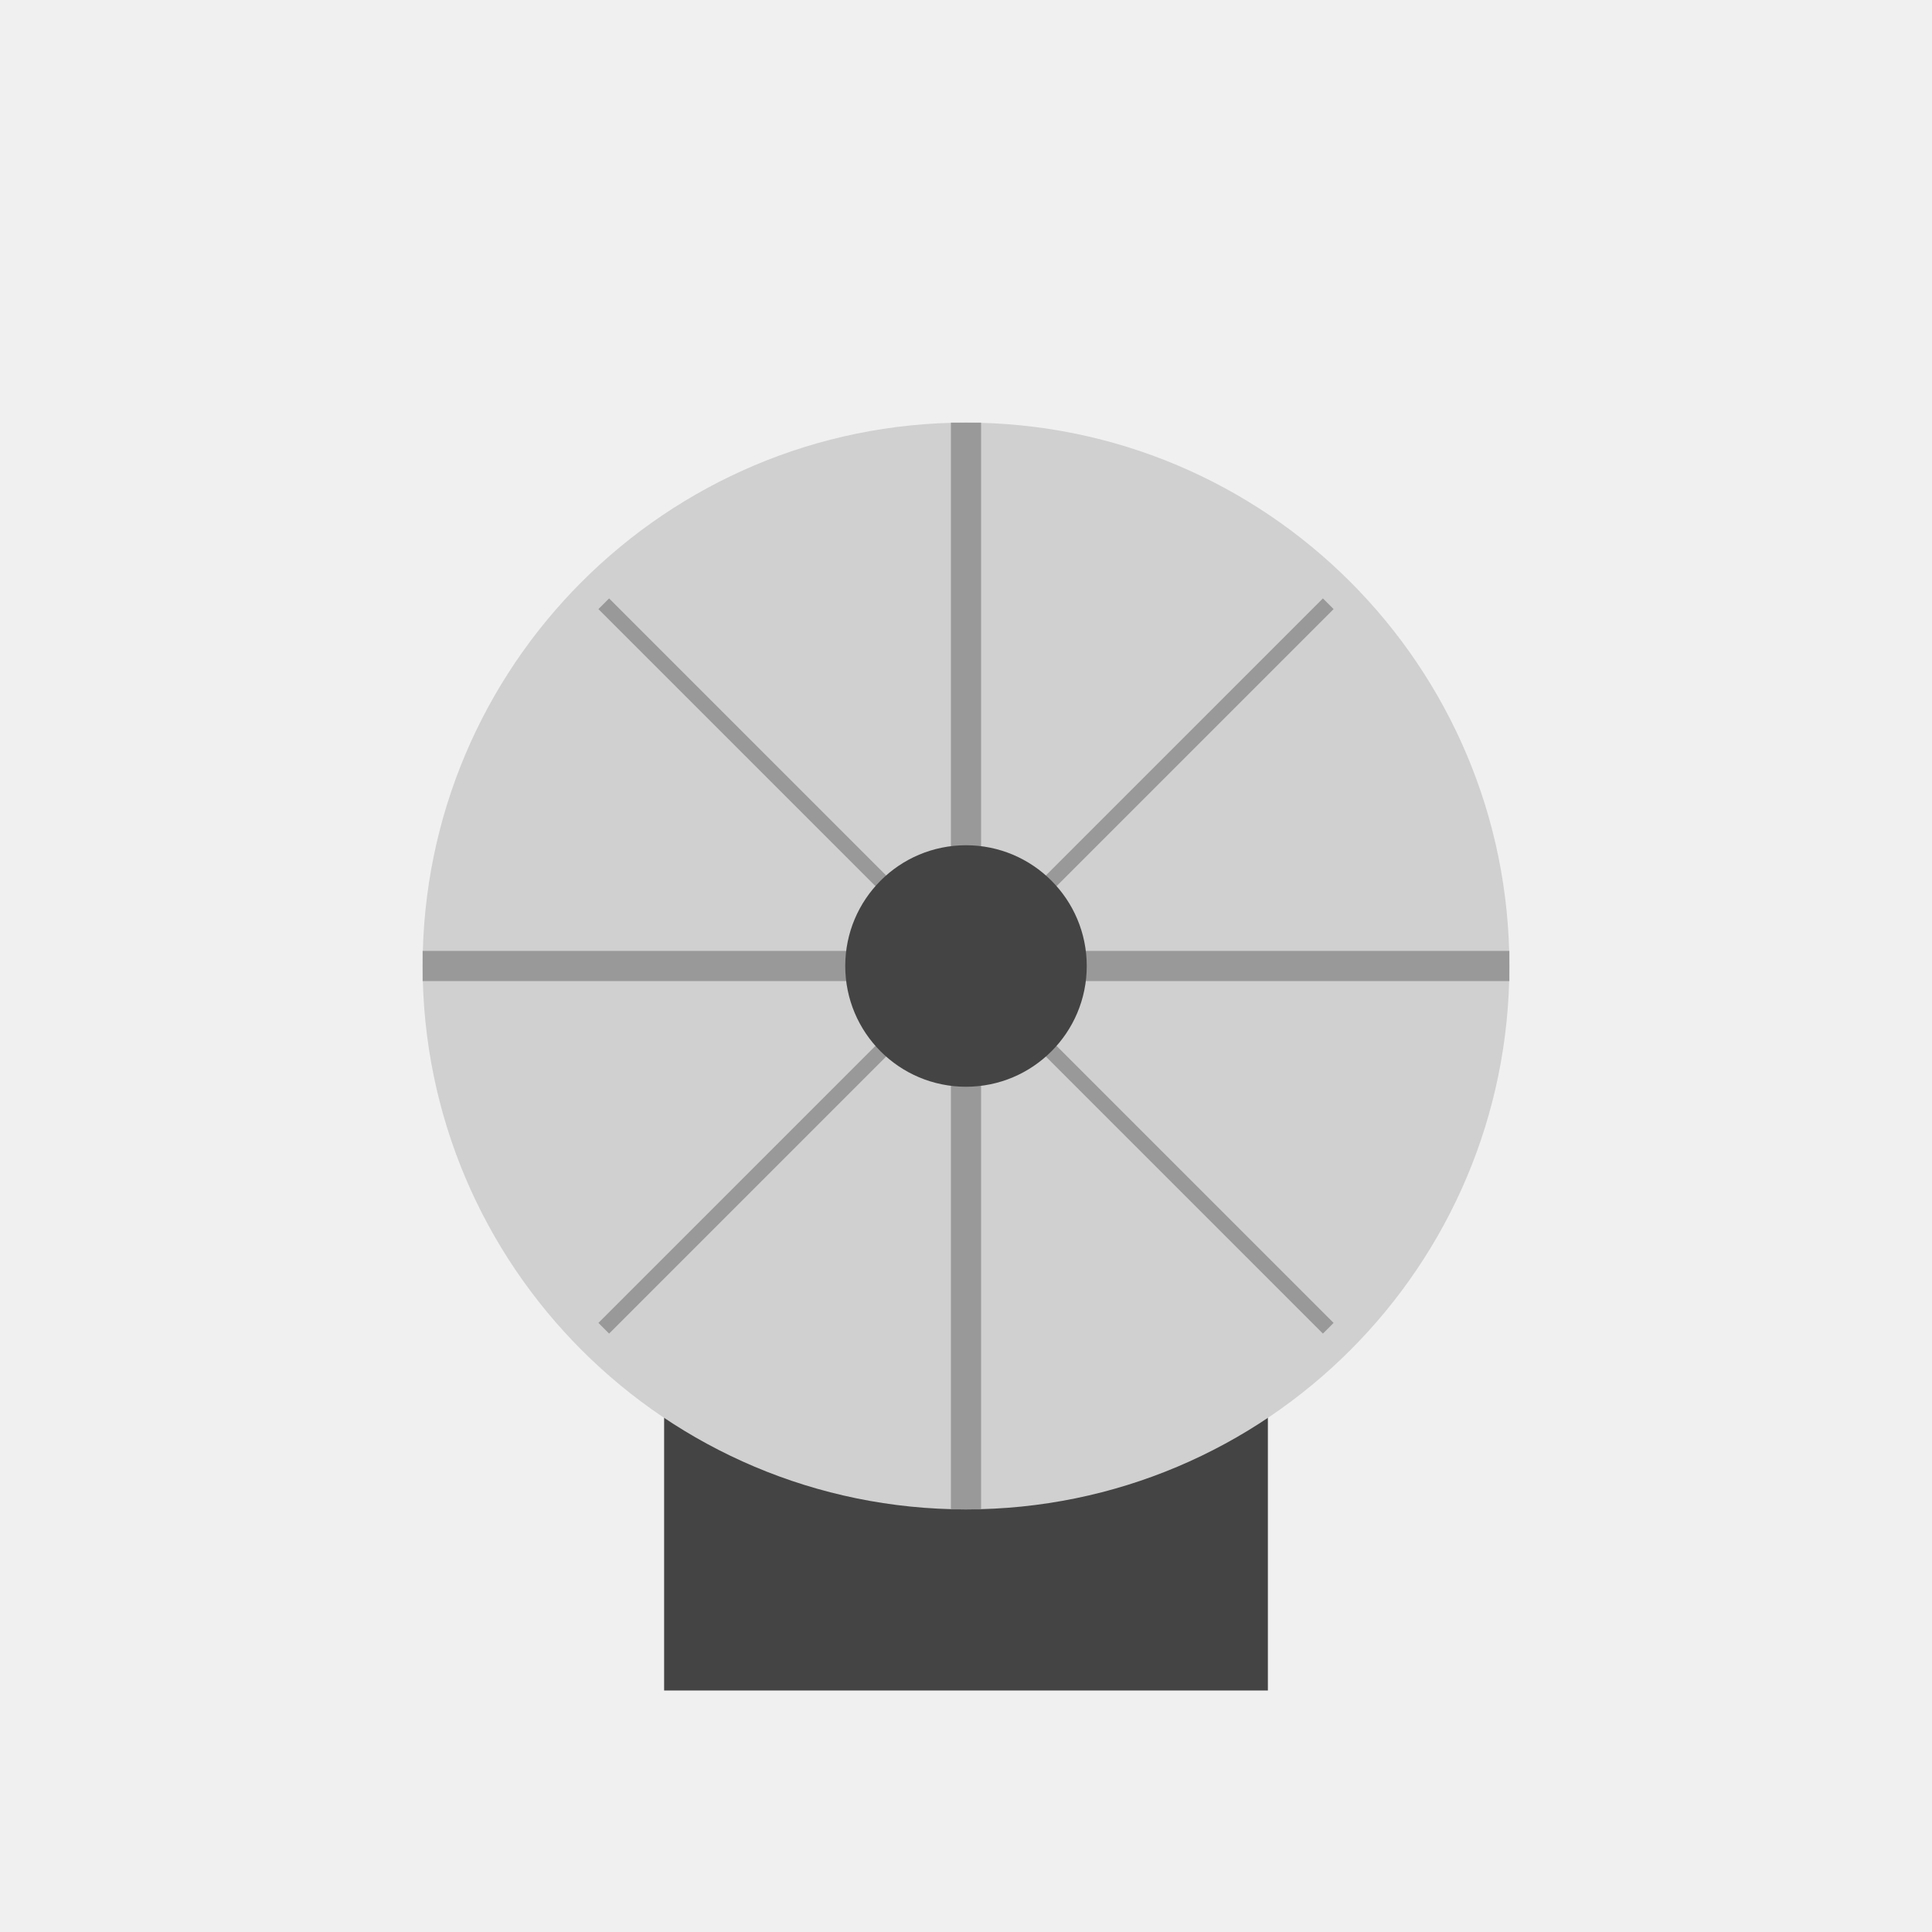
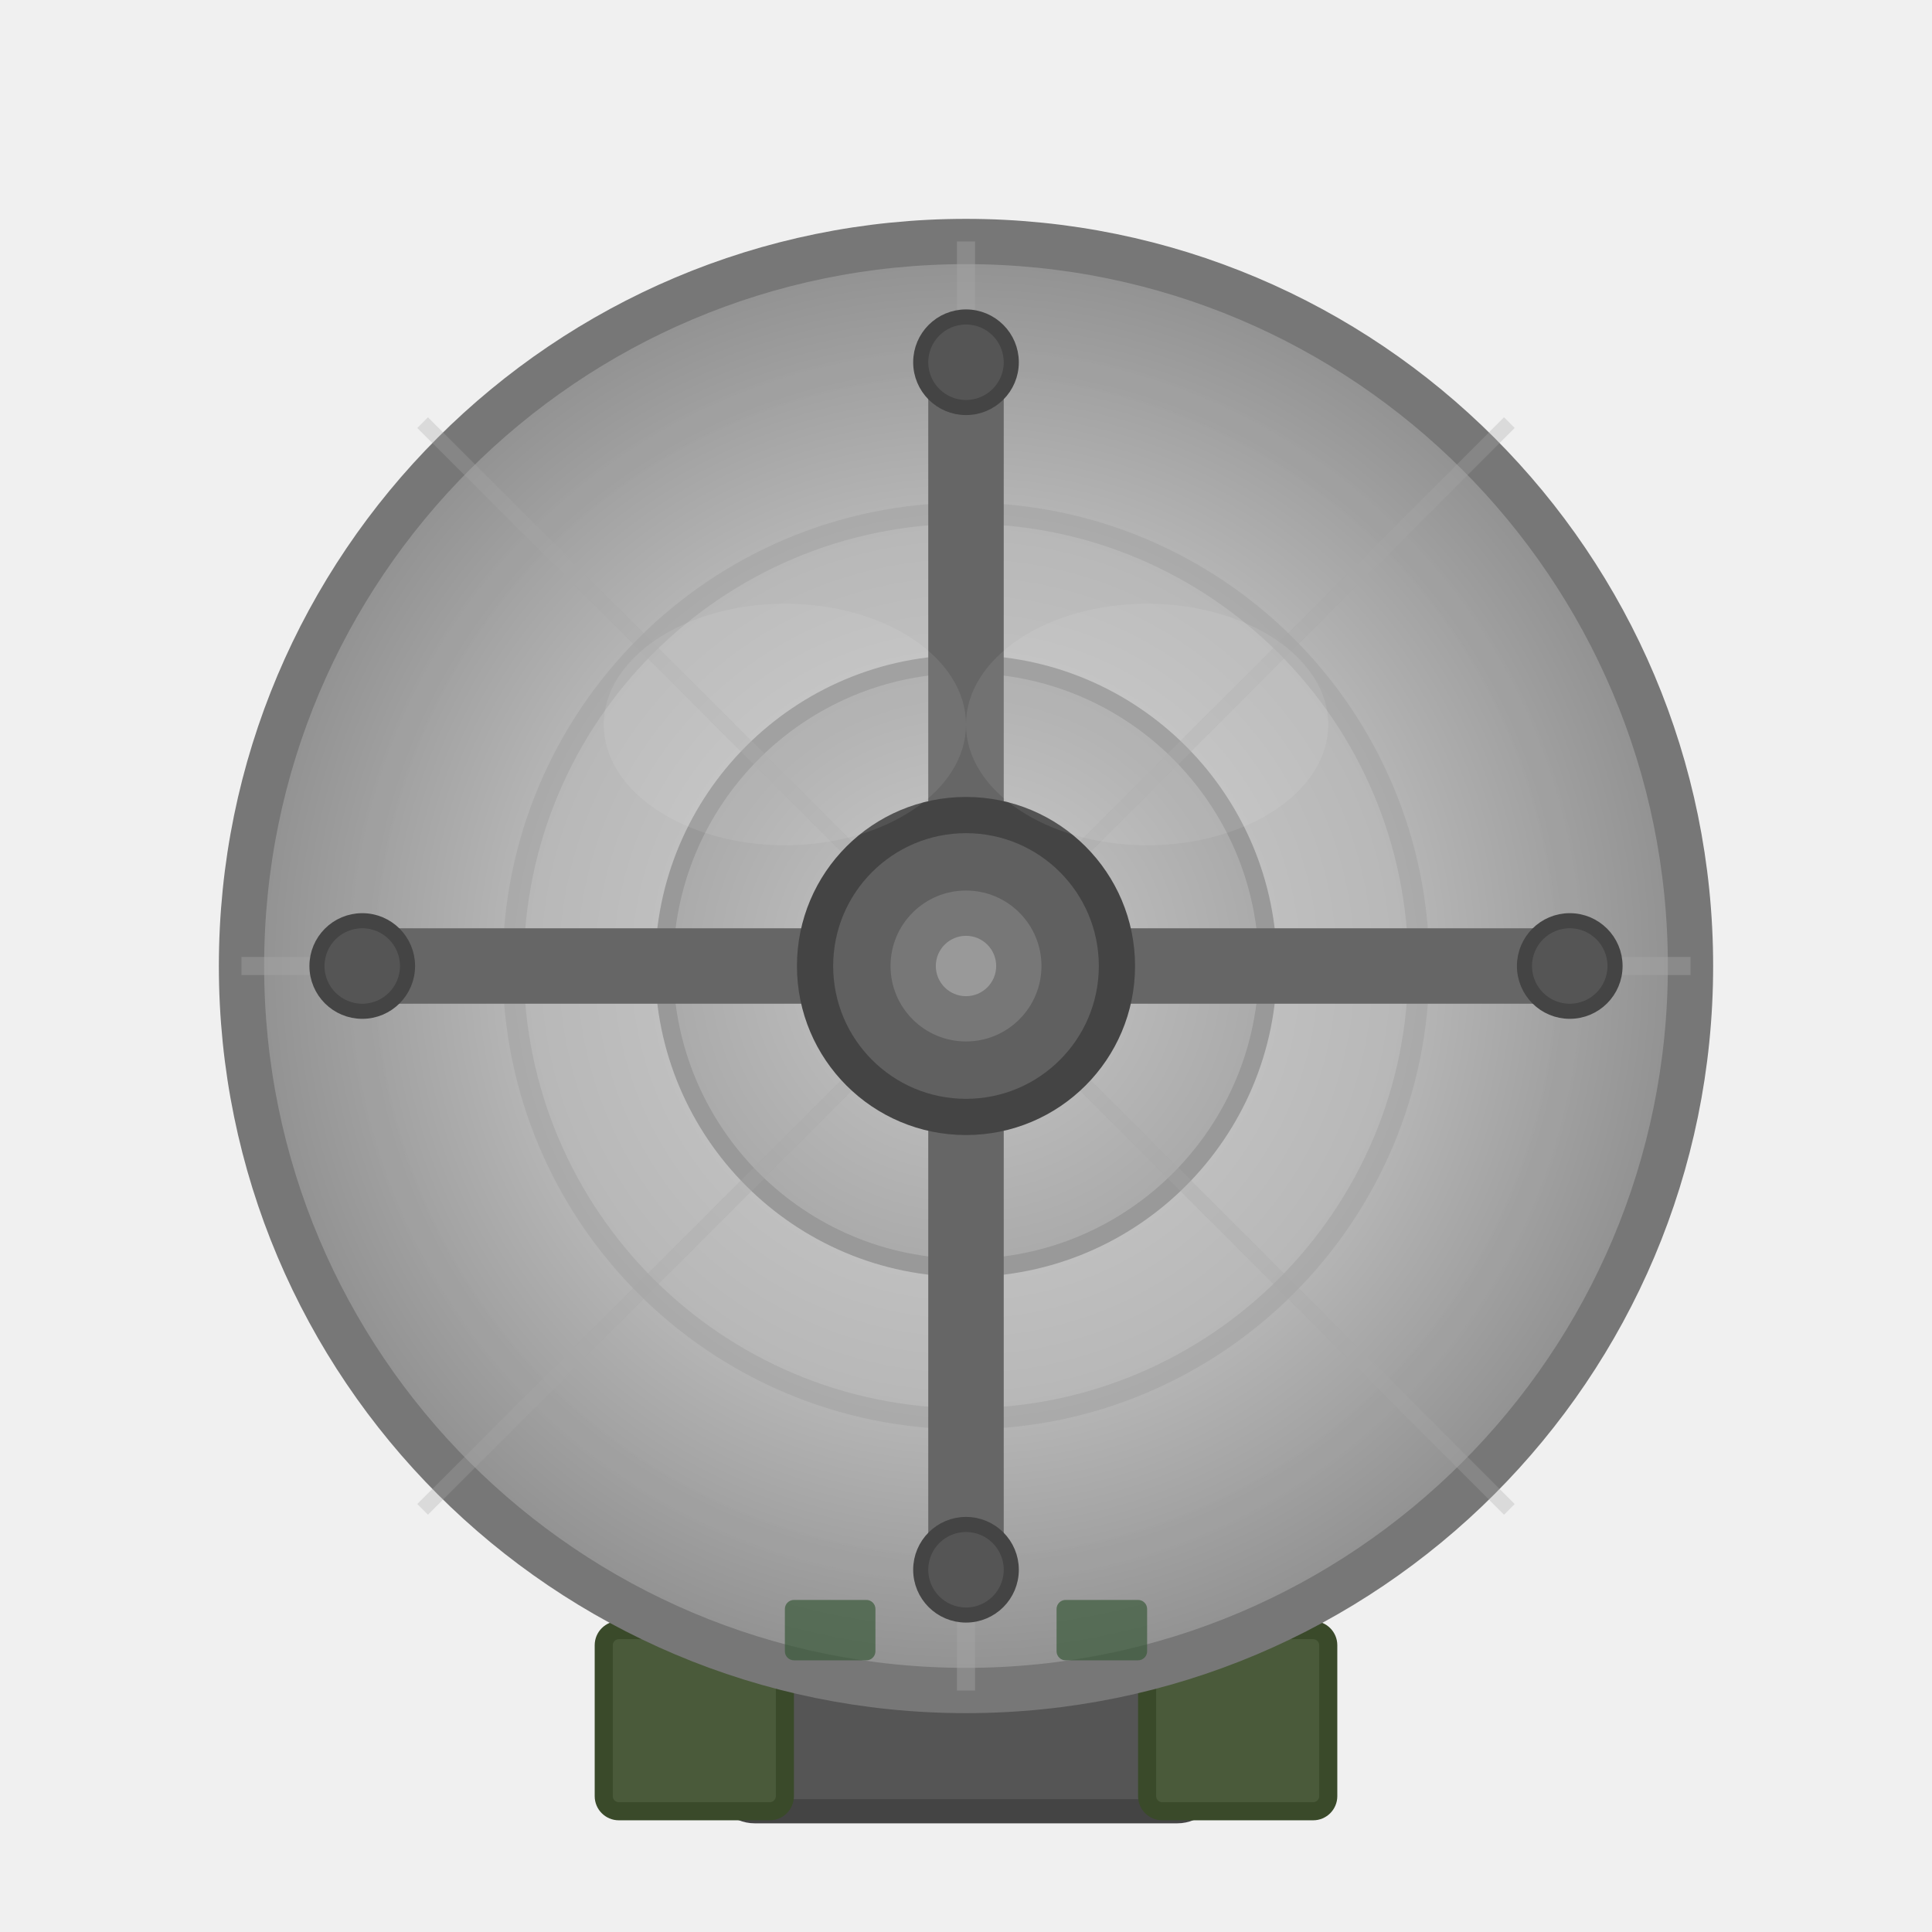
<svg xmlns="http://www.w3.org/2000/svg" viewBox="0 0 64 64">
-   <rect x="22" y="44" width="20" height="12" fill="#444444" />
-   <circle cx="32" cy="32" r="18" fill="#d0d0d0" />
-   <line x1="32" y1="14" x2="32" y2="50" stroke="#999999" stroke-width="1" />
-   <line x1="14" y1="32" x2="50" y2="32" stroke="#999999" stroke-width="1" />
-   <line x1="20" y1="20" x2="44" y2="44" stroke="#999999" stroke-width="0.5" />
-   <line x1="44" y1="20" x2="20" y2="44" stroke="#999999" stroke-width="0.5" />
-   <circle cx="32" cy="32" r="4" fill="#444444" />
+   <defs>
+     <radialGradient id="dish-surface" cx="50%" cy="50%" r="50%">
+       <stop offset="0%" stop-color="#d0d0d0" />
+       <stop offset="60%" stop-color="#b8b8b8" />
+       <stop offset="100%" stop-color="#909090" />
+     </radialGradient>
+     <radialGradient id="dish-inner" cx="50%" cy="50%" r="50%">
+       <stop offset="0%" stop-color="#c8c8c8" />
+       <stop offset="100%" stop-color="#aaaaaa" />
+     </radialGradient>
+     <linearGradient id="yoke-metal" x1="0" y1="0" x2="1" y2="0">
+       <stop offset="0%" stop-color="#666666" />
+       <stop offset="50%" stop-color="#777777" />
+       <stop offset="100%" stop-color="#666666" />
+     </linearGradient>
+   </defs>
+   <rect x="24" y="52" width="16" height="8" rx="1" fill="#555555" stroke="#444444" stroke-width="0.8" />
+   <rect x="20" y="54" width="6" height="6" rx="0.5" fill="#4a5a3a" stroke="#3a4a2a" stroke-width="0.6" />
+   <rect x="38" y="54" width="6" height="6" rx="0.5" fill="#4a5a3a" stroke="#3a4a2a" stroke-width="0.6" />
+   <circle cx="32" cy="32" r="4" fill="#555555" stroke="#444444" stroke-width="1" />
+   <line x1="10" y1="32" x2="54" y2="32" stroke="url(#yoke-metal)" stroke-width="3" stroke-linecap="round" />
+   <line x1="32" y1="10" x2="32" y2="54" stroke="url(#yoke-metal)" stroke-width="3" stroke-linecap="round" />
+   <circle cx="32" cy="32" r="24" fill="url(#dish-surface)" stroke="#777777" stroke-width="1.5" />
+   <circle cx="32" cy="32" r="20" fill="none" stroke="#a0a0a0" stroke-width="0.8" opacity="0.6" />
+   <circle cx="32" cy="32" r="15" fill="none" stroke="#a0a0a0" stroke-width="0.7" opacity="0.5" />
+   <circle cx="32" cy="32" r="10" fill="url(#dish-inner)" stroke="#999999" stroke-width="0.6" />
+   <line x1="32" y1="8" x2="32" y2="56" stroke="#a8a8a8" stroke-width="0.6" opacity="0.4" />
+   <line x1="8" y1="32" x2="56" y2="32" stroke="#a8a8a8" stroke-width="0.6" opacity="0.4" />
+   <line x1="14" y1="14" x2="50" y2="50" stroke="#a8a8a8" stroke-width="0.5" opacity="0.3" />
+   <line x1="50" y1="14" x2="14" y2="50" stroke="#a8a8a8" stroke-width="0.5" opacity="0.3" />
+   <line x1="12" y1="32" x2="52" y2="32" stroke="#666666" stroke-width="2.5" stroke-linecap="round" />
+   <line x1="32" y1="12" x2="32" y2="52" stroke="#666666" stroke-width="2.5" stroke-linecap="round" />
+   <circle cx="32" cy="32" r="5" fill="#606060" stroke="#444444" stroke-width="1.2" />
+   <circle cx="32" cy="32" r="2.5" fill="#777777" />
+   <circle cx="32" cy="32" r="1" fill="#999999" />
+   <circle cx="12" cy="32" r="1.5" fill="#555555" stroke="#444444" stroke-width="0.5" />
+   <circle cx="52" cy="32" r="1.5" fill="#555555" stroke="#444444" stroke-width="0.5" />
+   <circle cx="32" cy="12" r="1.5" fill="#555555" stroke="#444444" stroke-width="0.5" />
+   <circle cx="32" cy="52" r="1.5" fill="#555555" stroke="#444444" stroke-width="0.5" />
+   <rect x="26" y="53" width="3" height="2" rx="0.3" fill="#3a5a3a" opacity="0.7" />
+   <rect x="35" y="53" width="3" height="2" rx="0.3" fill="#3a5a3a" opacity="0.7" />
+   <ellipse cx="26" cy="24" rx="6" ry="4" fill="#ffffff" opacity="0.08" />
+   <ellipse cx="38" cy="24" rx="6" ry="4" fill="#ffffff" opacity="0.08" />
</svg>
